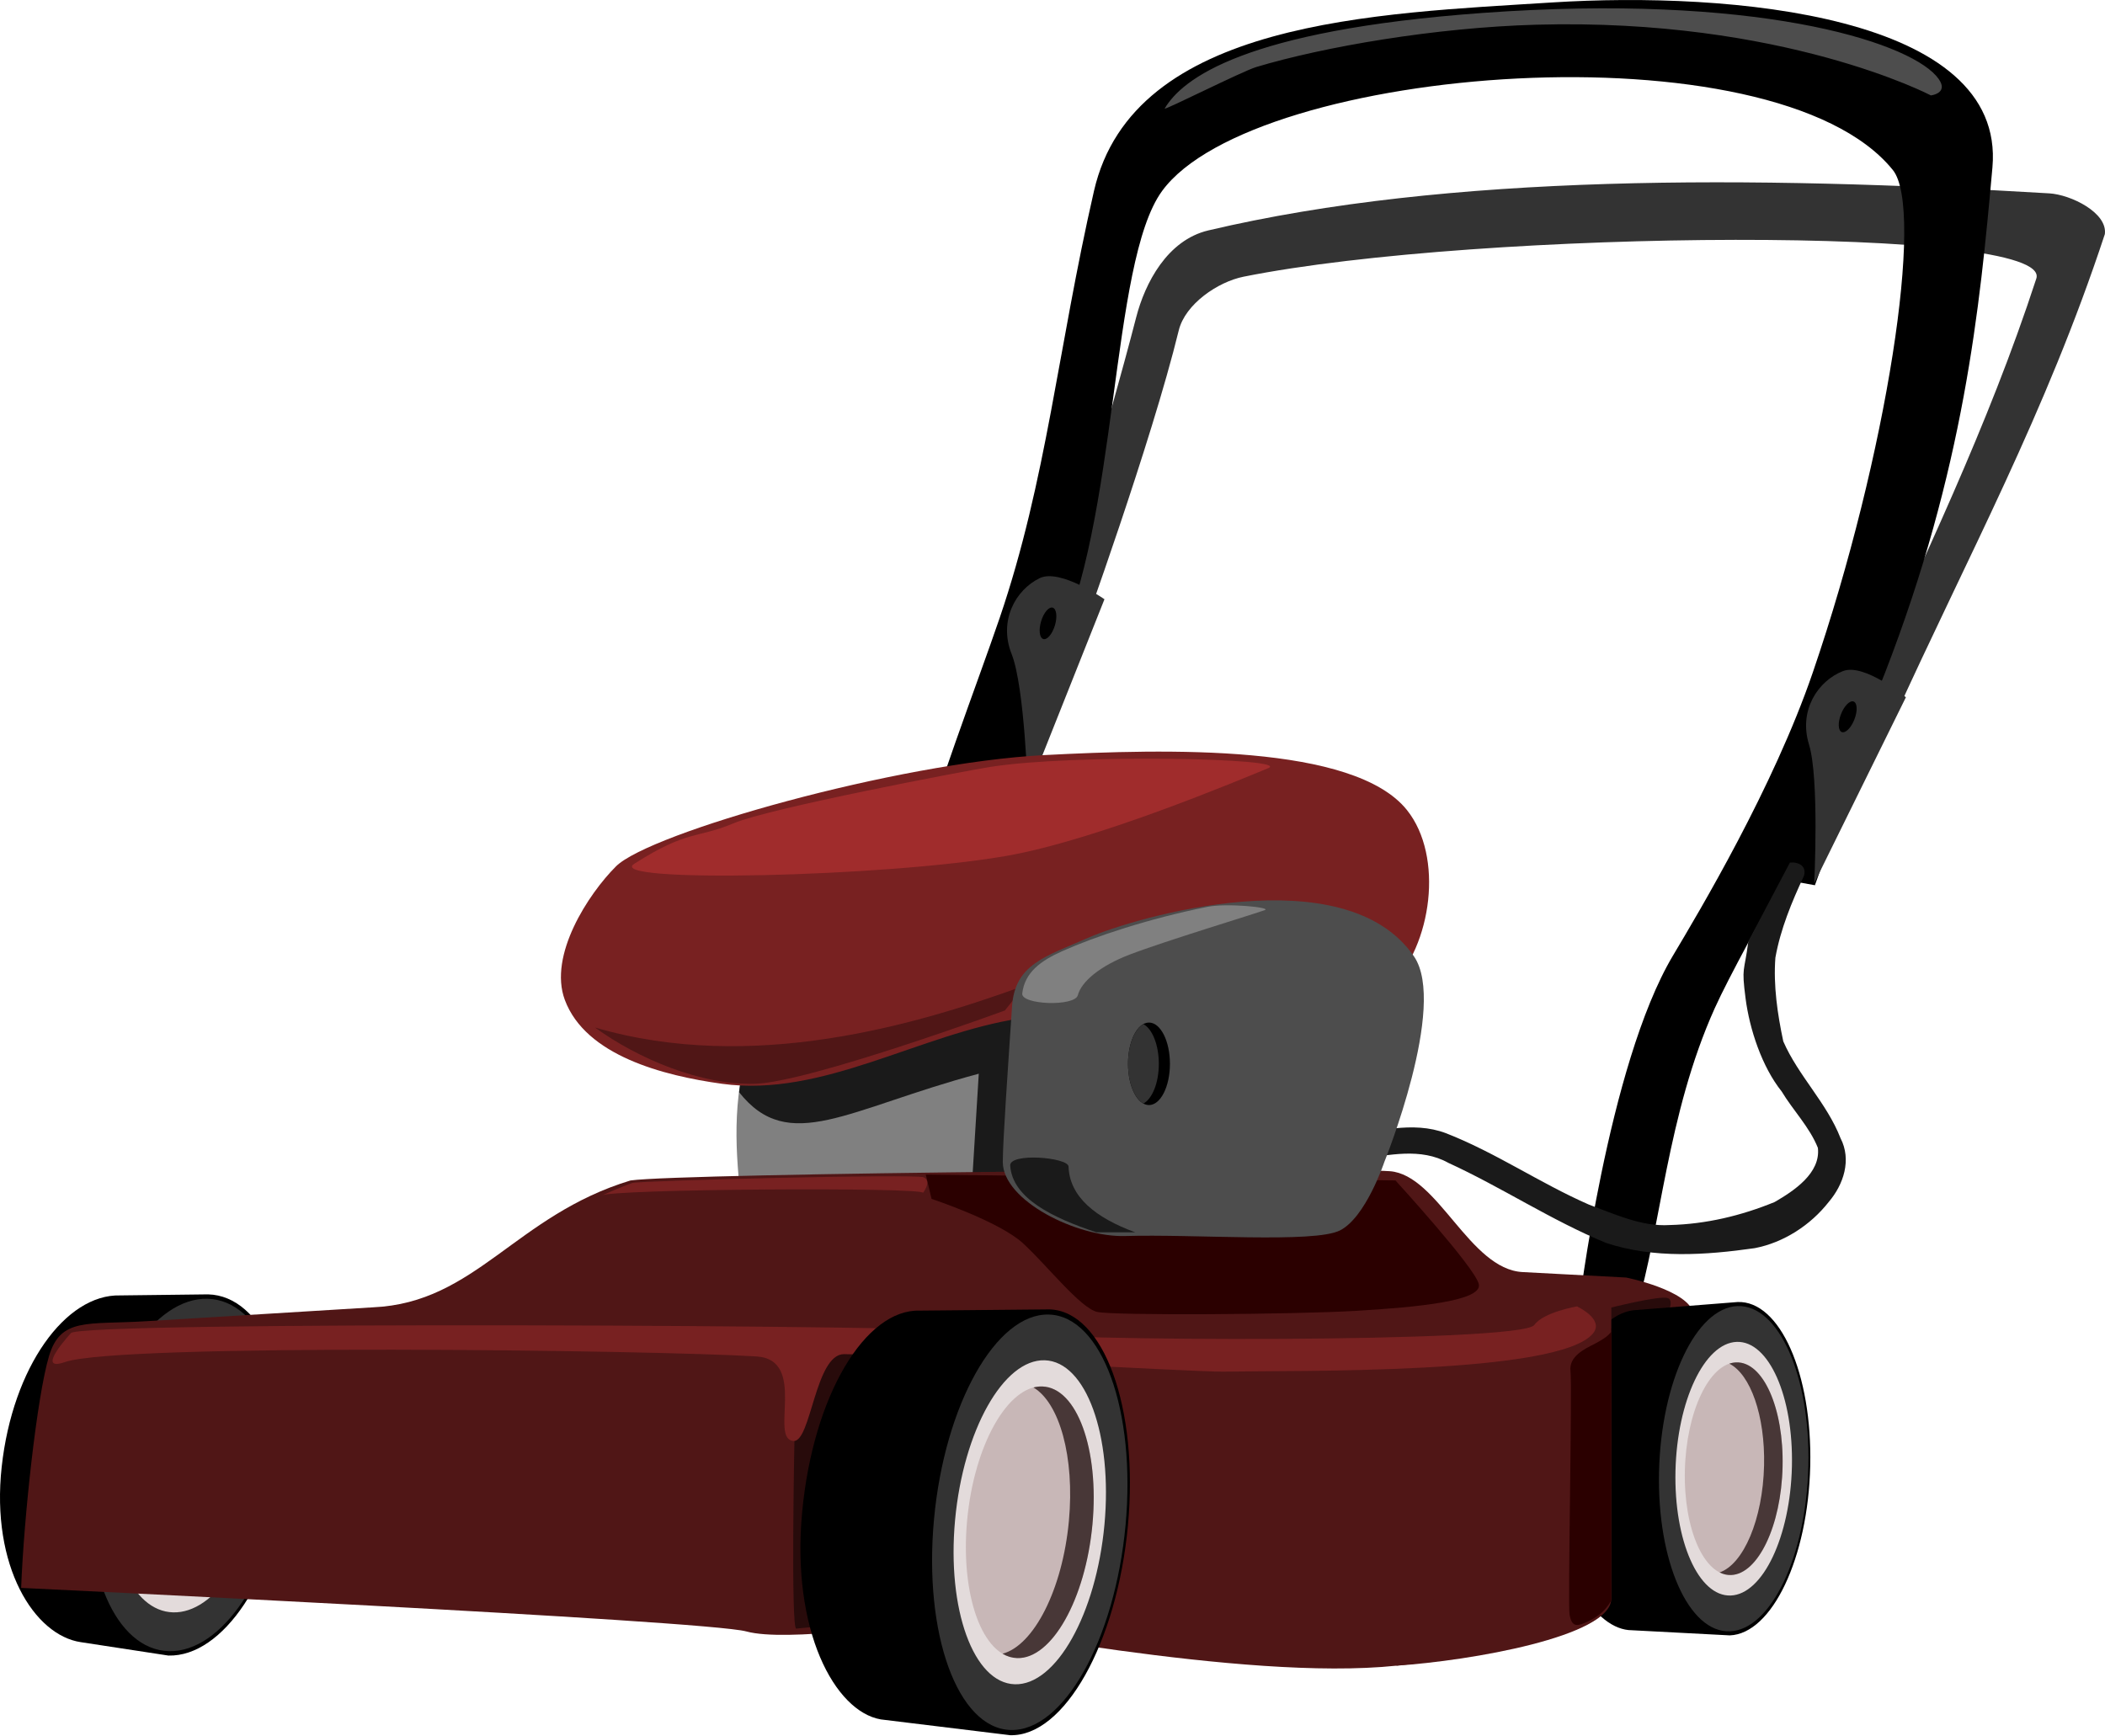
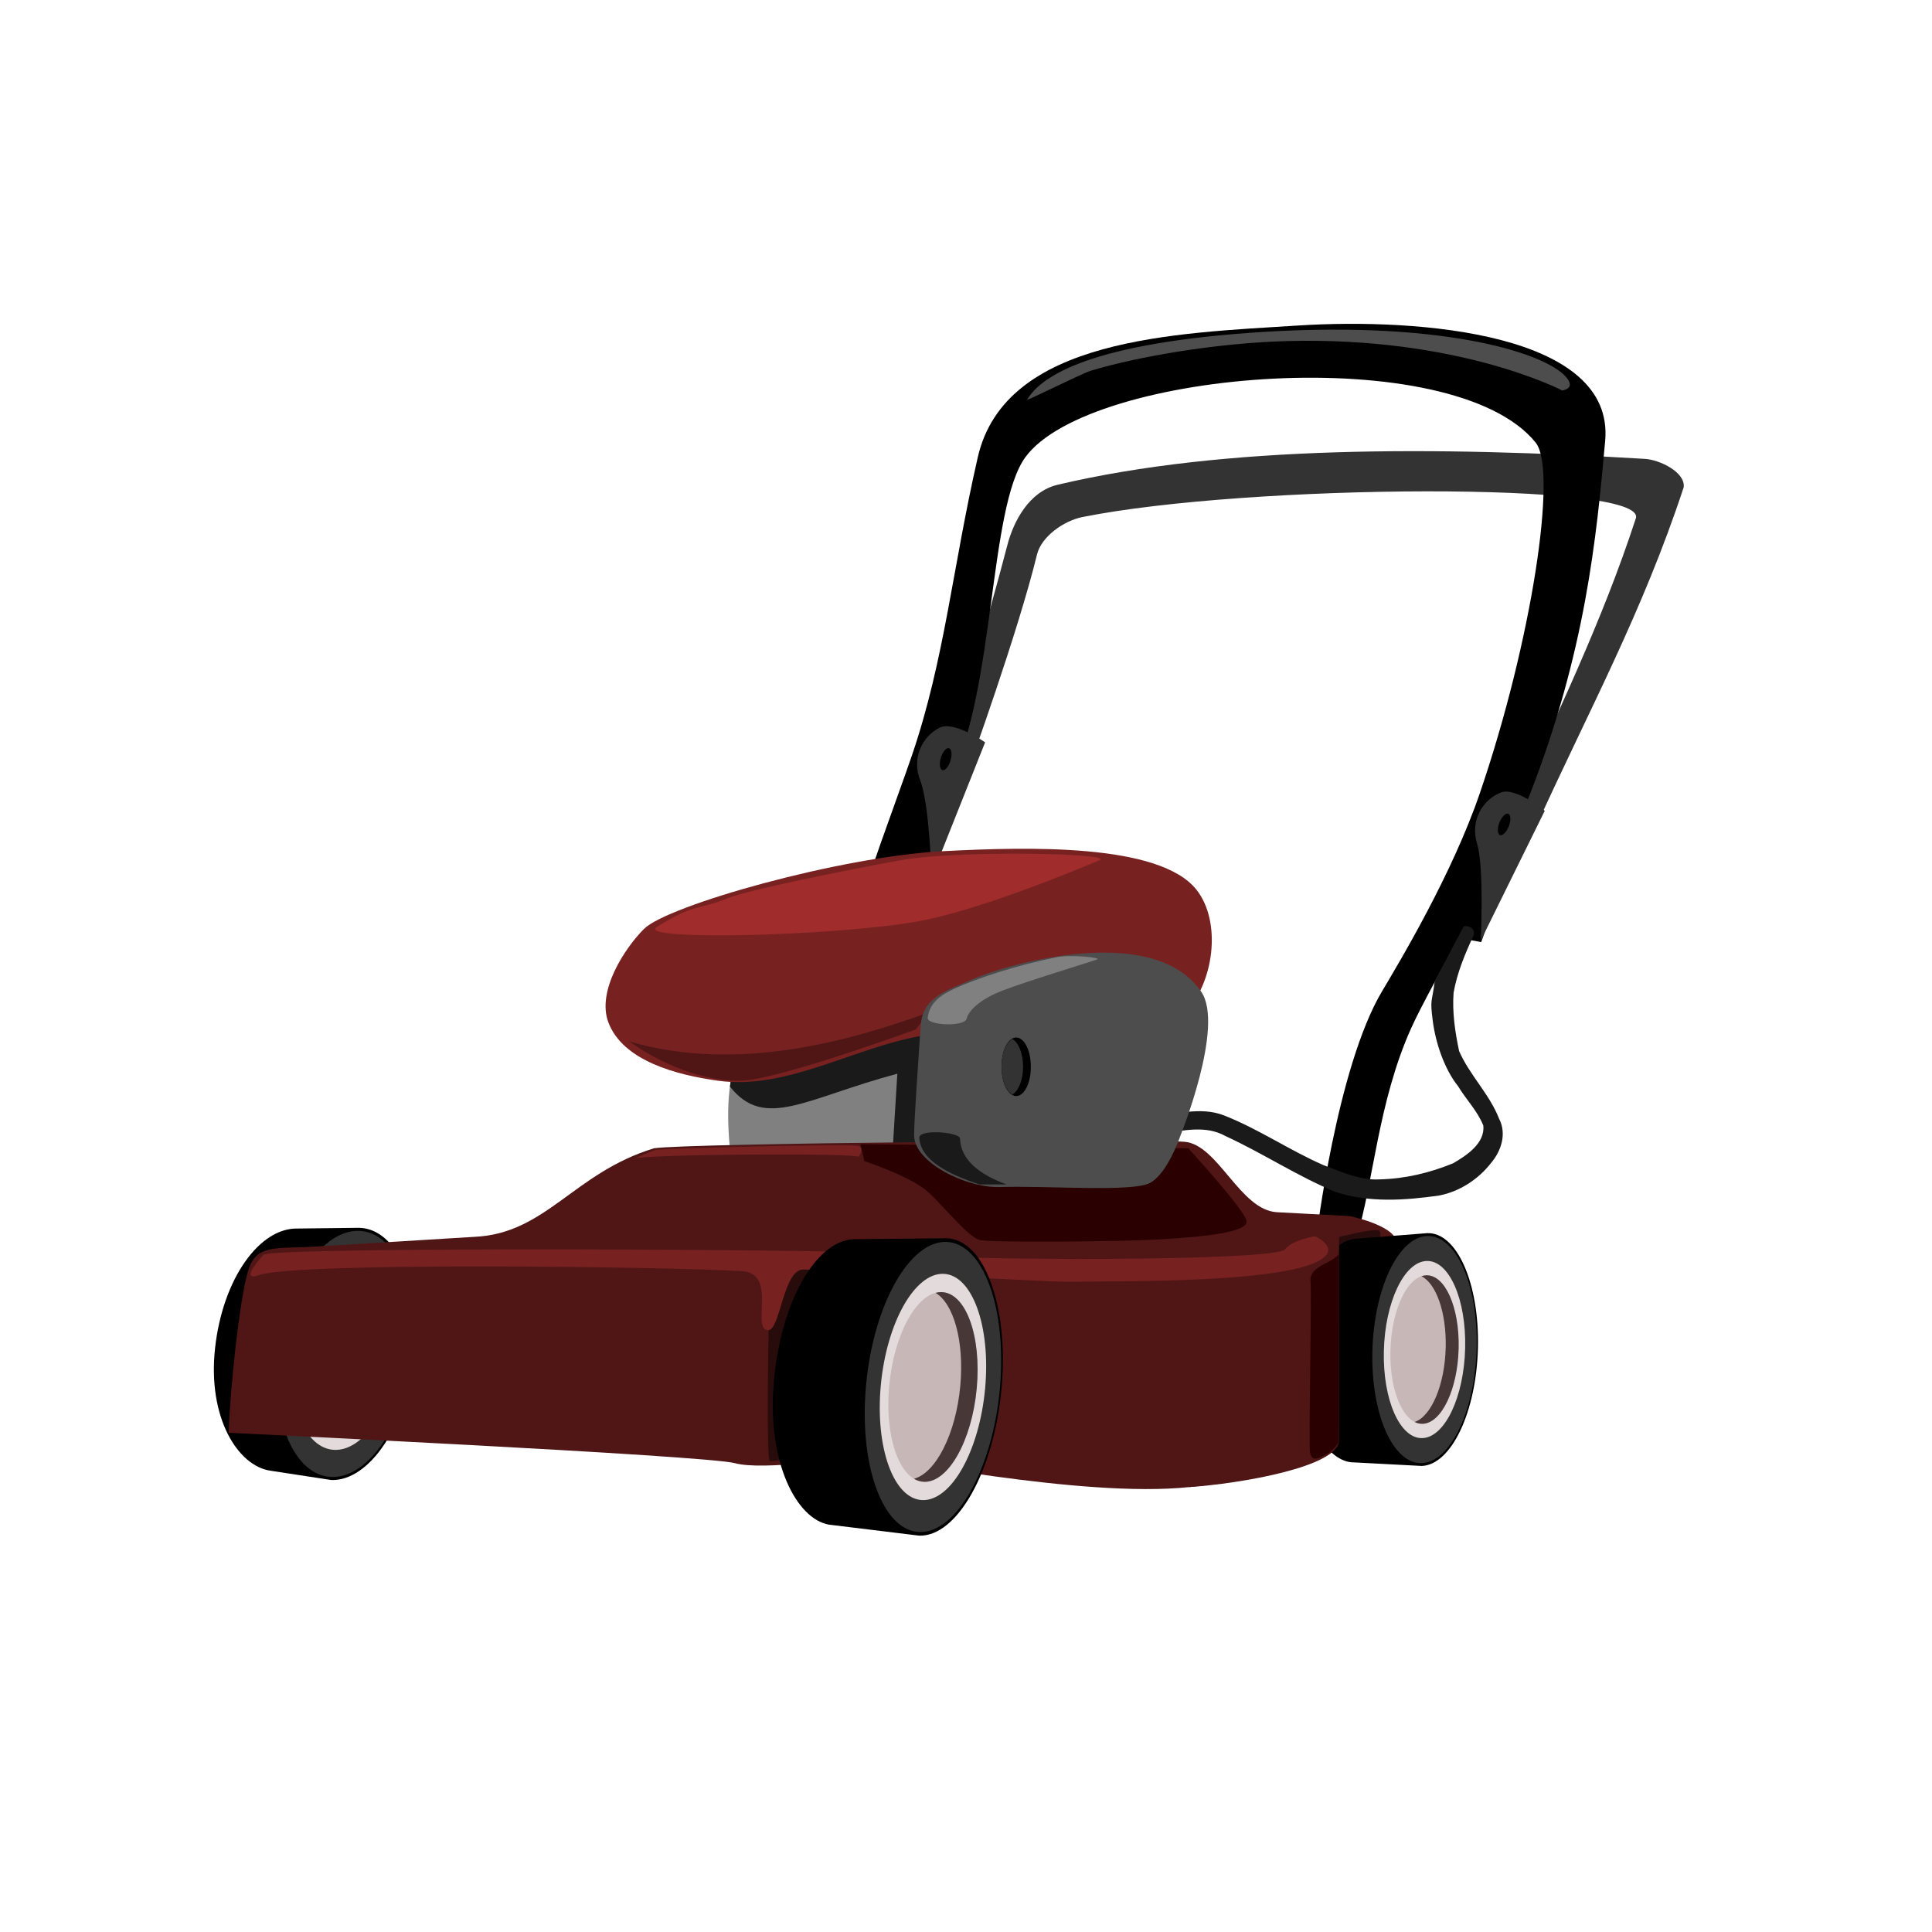
- <svg xmlns="http://www.w3.org/2000/svg" width="405.889" height="334.625" id="svg2" version="1.1" style="display:inline">
+ <svg xmlns="http://www.w3.org/2000/svg" width="600" height="600" id="svg2" version="1.1" style="display:inline">
  <defs id="defs4" />
-   <g id="layer2" transform="translate(-102.7108,-316.503)">
-     <path style="fill:#333333;fill-opacity:1;stroke:none" d="m 467.857,455.219 c 14.35,-31.632 29.27,-58.847 40.714,-93.571 0.534,-4.132 -6.555,-7.608 -10.714,-7.857 -57.451,-3.436 -115.817,-3.781 -162.143,7.143 -7.937,1.871 -12.223,10.164 -13.929,16.786 C 316.622,397.761 305,437.005 305,437.005 l 6.071,2.5 c 0,0 13.664,-37.706 18.929,-59.286 1.24,-5.083 7.545,-9.363 12.5,-10.357 45.695,-9.168 156.201,-9.896 152.857,0.357 -9.329,28.605 -21.955,54.467 -34.643,82.5 z" id="path3154" />
-     <path style="fill:#000000;fill-opacity:1;stroke:none" d="m 291.543,467.899 9.094,1.638 5.191,-14.495 -9.286,-1.786 z" id="path3156" />
-     <path id="path3145" d="m 443.571,485.576 9.094,1.638 5.191,-14.495 -9.286,-1.786 z" style="fill:#000000;fill-opacity:1;stroke:none" />
-     <path style="fill:#000000;fill-opacity:1;stroke:none" d="m 407.091,569.004 c 0,0 5.666,-47.155 18.183,-68.185 5.043,-8.473 19.378,-32.423 26.987,-54.646 14.347,-41.901 21.562,-89.282 15.439,-96.876 -22.762,-28.234 -123.239,-20.203 -140.916,4.041 -10.109,13.864 -8.291,63.935 -20.708,88.893 -10.344,20.79 -13.81,33.437 -17.678,51.013 -4.728,21.482 -6.566,65.66 -6.566,65.66 l -8.586,0 c 0,0 -0.954,-46.633 6.061,-75.256 3.083,-12.578 11.988,-35.723 16.162,-47.982 9.078,-26.661 11.186,-51.784 18.183,-82.327 7.56,-33.002 54.6,-34.219 88.388,-36.365 34.116,-2.167 87.486,2.336 84.853,31.82 -2.43,27.208 -5.48,58.157 -20.745,97.547 -7.337,18.931 -27.302,52.399 -32.793,64.582 -9.238,20.496 -10.458,42.943 -15.152,58.084 z" id="path3108" />
-     <path style="fill:#333333;fill-opacity:1;stroke:none" d="m 303.19,427.993 c -4.68,2.261 -7.958,8.233 -5.423,14.618 2.535,6.385 3.131,26.605 3.131,26.605 l 14.777,-37.15 c 0,0 -8.543,-5.978 -12.484,-4.073 z" id="path3158" />
-     <path style="fill:#808080;fill-opacity:1;stroke:none" d="m 247.992,515.466 c -4.096,11.462 -3.575,21.391 -2.525,31.567 l 99.5,1.01 -2.778,-51.518 z" id="path3125" />
-     <path style="fill:#1a1a1a;fill-opacity:1;stroke:none" d="M 321.156,500.75 248,515.469 c -1.448,4.052 -2.307,7.909 -2.781,11.656 9.586,12.117 20.862,3.223 46.219,-3.562 l -1.469,23.906 36.219,0.375 z" id="path3133" />
-     <g id="g3063" transform="matrix(1.00595,0.02629151,-0.03119503,0.8478254,-144.7793,68.85121)">
+   <g id="layer2" transform="translate(-102.7108,-51.12793)">
+     <path style="fill:#333333;fill-opacity:1;stroke:none" d="m 579.802,307.71 c 16.14,-35.576 32.919,-66.184 45.79,-105.238 0.601,-4.647 -7.372,-8.557 -12.05,-8.837 -64.614,-3.864 -130.257,-4.252 -182.358,8.033 -8.926,2.105 -13.746,11.431 -15.665,18.879 -5.807,22.54 -18.879,66.677 -18.879,66.677 l 6.828,2.812 c 0,0 15.368,-42.408 21.289,-66.677 1.394,-5.716 8.486,-10.53 14.058,-11.648 51.393,-10.311 175.676,-11.13 171.915,0.402 -10.493,32.172 -24.693,61.257 -38.962,92.786 z" id="path3154" />
+     <path style="fill:#000000;fill-opacity:1;stroke:none" d="m 381.506,321.97 10.228,1.842 5.838,-16.302 -10.443,-2.008 z" id="path3156" />
+     <path id="path3145" d="m 552.488,341.852 10.228,1.842 5.838,-16.302 -10.443,-2.008 z" style="fill:#000000;fill-opacity:1;stroke:none" />
+     <path style="fill:#000000;fill-opacity:1;stroke:none" d="m 511.46,435.681 c 0,0 6.372,-53.035 20.45,-76.686 5.672,-9.53 21.794,-36.465 30.352,-61.46 16.136,-47.125 24.25,-100.414 17.364,-108.955 -25.6,-31.754 -138.604,-22.722 -158.485,4.544 -11.369,15.592 -9.324,71.906 -23.29,99.976 -11.633,23.382 -15.531,37.606 -19.882,57.373 -5.317,24.16 -7.385,73.846 -7.385,73.846 l -9.657,0 c 0,0 -1.073,-52.447 6.817,-84.639 3.467,-14.146 13.483,-40.177 18.178,-53.965 10.21,-29.985 12.58,-58.241 20.45,-92.592 8.503,-37.117 61.407,-38.485 99.408,-40.899 38.369,-2.438 98.393,2.627 95.432,35.787 -2.733,30.6 -6.163,65.408 -23.332,109.709 -8.251,21.291 -30.706,58.932 -36.881,72.634 -10.39,23.052 -11.762,48.297 -17.041,65.326 z" id="path3108" />
+     <path style="fill:#333333;fill-opacity:1;stroke:none" d="m 394.605,277.089 c -5.263,2.543 -8.95,9.26 -6.1,16.441 2.851,7.181 3.521,29.922 3.521,29.922 l 16.62,-41.781 c 0,0 -9.608,-6.723 -14.041,-4.581 z" id="path3158" />
+     <path style="fill:#808080;fill-opacity:1;stroke:none" d="m 332.525,375.468 c -4.606,12.891 -4.02,24.058 -2.84,35.503 l 111.905,1.136 -3.124,-57.941 z" id="path3125" />
+     <path style="fill:#1a1a1a;fill-opacity:1;stroke:none" d="m 414.811,358.917 -82.277,16.554 c -1.628,4.557 -2.594,8.895 -3.128,13.11 10.781,13.628 23.463,3.625 51.981,-4.007 l -1.652,26.887 40.734,0.422 z" id="path3133" />
+     <g id="g3063" transform="matrix(1.131369,0.02956946,-0.03508434,0.95353,-109.2164,-126.8297)">
      <path style="fill:#000000;fill-opacity:1;stroke:none" d="m 286.97,577.856 c -10.46,0 -20.074,16.907 -21.469,39.641 -1.395,22.734 7.461,38.126 16.406,39.388 l 16.842,2.521 c 10.46,0 20.074,-18.422 21.469,-41.156 1.395,-22.734 -5.946,-41.156 -16.406,-41.156 z" id="path3065" />
      <path transform="matrix(0.9754601,0,-0.06375556,1.039216,47.83254,-20.83332)" d="m 318.956,614.966 c 0,21.339 -8.48,38.638 -18.94,38.638 -10.46,0 -18.94,-17.299 -18.94,-38.638 0,-21.339 8.48,-38.638 18.94,-38.638 10.46,0 18.94,17.299 18.94,38.638 z" id="path3067" style="fill:#333333;fill-opacity:1;stroke:none" />
      <path style="fill:#e3dbdb;fill-opacity:1;stroke:none" id="path3069" d="m 318.956,614.966 c 0,21.339 -8.48,38.638 -18.94,38.638 -10.46,0 -18.94,-17.299 -18.94,-38.638 0,-21.339 8.48,-38.638 18.94,-38.638 10.46,0 18.94,17.299 18.94,38.638 z" transform="matrix(0.7607362,0,-0.04972132,0.8104575,103.6224,119.8452)" />
      <path transform="matrix(0.6380368,0,-0.04170175,0.6797386,135.5024,200.2329)" d="m 318.956,614.966 c 0,21.339 -8.48,38.638 -18.94,38.638 -10.46,0 -18.94,-17.299 -18.94,-38.638 0,-21.339 8.48,-38.638 18.94,-38.638 10.46,0 18.94,17.299 18.94,38.638 z" id="path3071" style="fill:#c8b7b7;fill-opacity:1;stroke:none" />
      <path style="fill:#483737;fill-opacity:1;stroke:none" d="m 302.875,592 c -0.574,0 -1.124,0.082 -1.688,0.25 5.104,2.818 8.382,13.163 7.625,25.5 -0.814,13.263 -6.014,24.219 -12,26 0.896,0.494 1.847,0.75 2.844,0.75 6.674,0 12.829,-11.745 13.719,-26.25 0.89,-14.505 -3.826,-26.25 -10.5,-26.25 z" id="path3073" />
    </g>
-     <path style="fill:#501616;fill-opacity:1;stroke:none" d="m 130.893,571.291 c -11.407,0.698 -16.515,-0.781 -18.75,6.786 -2.321,7.857 -4.821,30.893 -5.357,44.643 0,0 131.964,6.25 139.821,8.393 7.857,2.143 30.684,-1.582 36.398,-1.582 5.714,0 59.343,11.297 88.959,8.189 14.38,-1.509 41.217,-5.652 41.429,-12.857 l 0.179,-6.071 17.143,-1.429 c 0,0 1.668,-32.781 -1.429,-47.518 -0.962,-4.575 -13.023,-6.977 -13.023,-6.977 l -19.957,-1.053 C 386.042,561.272 380,543.076 370.714,542.362 c -9.286,-0.714 -136.429,0.357 -146.429,1.786 -22.235,6.756 -29.805,23.58 -49.643,24.464 z" id="path2997" />
-     <path style="fill:#280b0b;fill-opacity:1;stroke:none" d="m 423.571,571.291 c 0,0 2.321,-3.929 0.714,-4.464 -1.607,-0.536 -11.429,1.964 -11.429,1.964 l -0.536,9.286 z" id="path3945" />
-     <path style="fill:#280b0b;fill-opacity:1;stroke:none" d="m 261.071,577.541 -5.179,16.786 c 0,0 -0.714,36.429 0.357,36.25 1.071,-0.179 16.964,-1.429 16.964,-1.429 l 3.214,-52.679 z" id="path3941" />
-     <path style="font-size:medium;font-style:normal;font-variant:normal;font-weight:normal;font-stretch:normal;text-indent:0;text-align:start;text-decoration:none;line-height:normal;letter-spacing:normal;word-spacing:normal;text-transform:none;direction:ltr;block-progression:tb;writing-mode:lr-tb;text-anchor:start;baseline-shift:baseline;color:#000000;fill:#1a1a1a;fill-opacity:1;stroke:none;stroke-width:5;marker:none;visibility:visible;display:inline;overflow:visible;enable-background:accumulate;font-family:Sans;-inkscape-font-specification:Sans" d="m 447.844,482.844 -8.018,15.203 c -0.788,6.167 -1.347,4.711 -0.531,11.001 0.772,5.951 3.162,13.187 6.953,17.928 2.223,3.687 5.387,6.871 6.991,10.887 0.556,4.883 -4.632,8.3 -8.345,10.445 -6.437,2.64 -13.252,4.265 -20.225,4.435 -5.418,0.35 -10.572,-2.105 -15.556,-3.927 -9.42,-4.117 -17.987,-10.036 -27.566,-13.772 -6.485,-2.467 -13.381,-0.229 -19.969,0.522 -3.527,1.423 -13.343,-0.335 -10.573,5.876 4.14,2.001 9.284,-1.332 13.858,-1.38 5.664,-0.828 11.795,-2.272 17.107,0.683 10.344,4.744 19.902,11.114 30.433,15.454 9.228,3.048 19.181,2.351 28.647,1.004 5.599,-1.068 10.79,-4.454 14.277,-8.907 2.876,-3.378 4.442,-8.123 2.278,-12.3 -2.639,-6.791 -8.146,-12.035 -11.039,-18.672 -1.117,-5.265 -1.929,-10.752 -1.523,-16.138 0.987,-5.524 3.157,-10.748 5.522,-15.81 0.524,-1.897 -1.064,-2.686 -2.719,-2.531 z" id="path3162" />
-     <g id="g3036" transform="matrix(0.7791523,-0.02968838,0.02968838,0.7791523,183.9087,126.9673)">
+     <path style="fill:#501616;fill-opacity:1;stroke:none" d="m 200.826,438.253 c -12.829,0.785 -18.574,-0.878 -21.088,7.632 -2.611,8.837 -5.423,34.744 -6.025,50.209 0,0 148.417,7.029 157.254,9.439 8.837,2.41 34.509,-1.779 40.936,-1.779 6.427,0 66.742,12.705 100.05,9.21 16.173,-1.697 46.355,-6.357 46.594,-14.46 l 0.201,-6.828 19.28,-1.607 c 0,0 1.876,-36.867 -1.607,-53.442 -1.081,-5.146 -14.647,-7.847 -14.647,-7.847 l -22.445,-1.185 c -11.544,-0.609 -18.339,-21.073 -28.782,-21.877 -10.443,-0.803 -153.438,0.402 -164.685,2.008 -25.008,7.598 -33.521,26.52 -55.832,27.514 z" id="path2997" />
+     <path style="fill:#280b0b;fill-opacity:1;stroke:none" d="m 529.995,438.253 c 0,0 2.611,-4.418 0.803,-5.021 -1.808,-0.603 -12.853,2.209 -12.853,2.209 l -0.603,10.443 z" id="path3945" />
+     <path style="fill:#280b0b;fill-opacity:1;stroke:none" d="m 347.235,445.282 -5.824,18.879 c 0,0 -0.803,40.97 0.402,40.77 1.205,-0.201 19.079,-1.607 19.079,-1.607 l 3.615,-59.246 z" id="path3941" />
+     <path style="font-size:medium;font-style:normal;font-variant:normal;font-weight:normal;font-stretch:normal;text-indent:0;text-align:start;text-decoration:none;line-height:normal;letter-spacing:normal;word-spacing:normal;text-transform:none;direction:ltr;block-progression:tb;writing-mode:lr-tb;text-anchor:start;baseline-shift:baseline;color:#000000;fill:#1a1a1a;fill-opacity:1;stroke:none;stroke-width:5;marker:none;visibility:visible;display:inline;overflow:visible;enable-background:accumulate;font-family:Sans;-inkscape-font-specification:Sans" d="m 557.293,338.778 -9.018,17.099 c -0.886,6.935 -1.515,5.298 -0.597,12.373 0.868,6.693 3.557,14.831 7.819,20.163 2.5,4.146 6.058,7.728 7.862,12.244 0.625,5.492 -5.209,9.335 -9.385,11.747 -7.24,2.969 -14.904,4.797 -22.747,4.988 -6.094,0.394 -11.89,-2.367 -17.496,-4.417 -10.595,-4.63 -20.23,-11.287 -31.003,-15.489 -7.294,-2.775 -15.049,-0.257 -22.458,0.587 -3.967,1.601 -15.007,-0.377 -11.892,6.608 4.656,2.251 10.441,-1.498 15.586,-1.552 6.37,-0.931 13.265,-2.555 19.239,0.768 11.634,5.336 22.383,12.5 34.227,17.381 10.379,3.428 21.573,2.644 32.218,1.129 6.297,-1.201 12.135,-5.009 16.057,-10.018 3.235,-3.8 4.996,-9.135 2.562,-13.834 -2.968,-7.638 -9.161,-13.535 -12.416,-21 -1.256,-5.921 -2.169,-12.093 -1.713,-18.15 1.11,-6.213 3.551,-12.088 6.211,-17.781 0.589,-2.134 -1.197,-3.021 -3.058,-2.847 z" id="path3162" />
+     <g id="g3036" transform="matrix(0.876295,-0.03338984,0.03338984,0.876295,260.4515,-61.46781)">
      <path style="fill:#000000;fill-opacity:1;stroke:none" d="m 278.812,578.109 c -10.46,0 -20.074,16.907 -21.469,39.641 -1.395,22.734 7.461,38.126 16.406,39.388 l 25,2.268 c 10.46,0 20.074,-18.422 21.469,-41.156 1.395,-22.734 -5.946,-41.156 -16.406,-41.156 z" id="path3038" />
      <path transform="matrix(0.9754601,0,-0.06375556,1.039216,47.83254,-20.83332)" d="m 318.956,614.966 c 0,21.339 -8.48,38.638 -18.94,38.638 -10.46,0 -18.94,-17.299 -18.94,-38.638 0,-21.339 8.48,-38.638 18.94,-38.638 10.46,0 18.94,17.299 18.94,38.638 z" id="path3040" style="fill:#333333;fill-opacity:1;stroke:none" />
      <path style="fill:#e3dbdb;fill-opacity:1;stroke:none" id="path3042" d="m 318.956,614.966 c 0,21.339 -8.48,38.638 -18.94,38.638 -10.46,0 -18.94,-17.299 -18.94,-38.638 0,-21.339 8.48,-38.638 18.94,-38.638 10.46,0 18.94,17.299 18.94,38.638 z" transform="matrix(0.7607362,0,-0.04972132,0.8104575,103.6224,119.8452)" />
      <path transform="matrix(0.6380368,0,-0.04170175,0.6797386,135.5024,200.2329)" d="m 318.956,614.966 c 0,21.339 -8.48,38.638 -18.94,38.638 -10.46,0 -18.94,-17.299 -18.94,-38.638 0,-21.339 8.48,-38.638 18.94,-38.638 10.46,0 18.94,17.299 18.94,38.638 z" id="path3044" style="fill:#c8b7b7;fill-opacity:1;stroke:none" />
      <path style="fill:#483737;fill-opacity:1;stroke:none" d="m 302.875,592 c -0.574,0 -1.124,0.082 -1.688,0.25 5.104,2.818 8.382,13.163 7.625,25.5 -0.814,13.263 -6.014,24.219 -12,26 0.896,0.494 1.847,0.75 2.844,0.75 6.674,0 12.829,-11.745 13.719,-26.25 0.89,-14.505 -3.826,-26.25 -10.5,-26.25 z" id="path3046" />
    </g>
-     <path style="fill:#501616;fill-opacity:1;stroke:none" d="m 371.969,637.719 c 14.427,-0.963 41.226,-5.639 41.438,-12.844 l 0,-62.156 z" id="path3048" />
-     <path style="fill:#782121;fill-opacity:1;stroke:none" d="m 116.382,573.603 c 0,0 -7.117,7.653 -1.151,5.566 10.531,-3.682 113.64,-2.313 133.341,-1.086 9.944,0.619 2.349,16.092 7.186,16.299 3.339,0.142 4.148,-16.742 9.704,-16.742 6.45,0 68.031,3.459 73.03,3.373 14.596,-0.253 64.924,0.625 71.403,-7.388 2.212,-2.735 -3.11,-5.191 -3.11,-5.191 0,0 -6.498,1.115 -8.214,3.571 -2.487,3.56 -93.714,3.148 -103.362,1.411 -7.765,-1.399 -177.823,-2.211 -178.828,0.188 z" id="path3087" />
-     <g transform="matrix(0.9995195,0.03099563,-0.03099563,0.9995195,19.30181,-17.22571)" id="g3056">
+     <path style="fill:#501616;fill-opacity:1;stroke:none" d="m 471.958,512.963 c 16.226,-1.083 46.365,-6.342 46.604,-14.445 l 0,-69.906 z" id="path3048" />
+     <path style="fill:#782121;fill-opacity:1;stroke:none" d="m 184.505,440.853 c 0,0 -8.005,8.607 -1.294,6.26 11.844,-4.141 127.808,-2.601 149.965,-1.221 11.184,0.697 2.641,18.099 8.082,18.331 3.755,0.16 4.666,-18.83 10.914,-18.83 7.255,0 76.513,3.89 82.136,3.793 16.416,-0.284 73.018,0.702 80.306,-8.309 2.487,-3.076 -3.497,-5.838 -3.497,-5.838 0,0 -7.308,1.254 -9.238,4.017 -2.797,4.004 -105.398,3.541 -116.249,1.587 -8.733,-1.573 -199.994,-2.486 -201.123,0.211 z" id="path3087" />
+     <g transform="matrix(1.124137,0.03486008,-0.03486008,1.124137,75.32189,-223.6384)" id="g3056">
      <path id="path2999" d="m 278.812,578.109 c -10.46,0 -20.074,16.907 -21.469,39.641 -1.395,22.734 7.461,38.126 16.406,39.388 l 25,2.268 c 10.46,0 20.074,-18.422 21.469,-41.156 1.395,-22.734 -5.946,-41.156 -16.406,-41.156 z" style="fill:#000000;fill-opacity:1;stroke:none" />
      <path style="fill:#333333;fill-opacity:1;stroke:none" id="path3017" d="m 318.956,614.966 c 0,21.339 -8.48,38.638 -18.94,38.638 -10.46,0 -18.94,-17.299 -18.94,-38.638 0,-21.339 8.48,-38.638 18.94,-38.638 10.46,0 18.94,17.299 18.94,38.638 z" transform="matrix(0.9754601,0,-0.06375556,1.039216,47.83254,-20.83332)" />
      <path transform="matrix(0.7607362,0,-0.04972132,0.8104575,103.6224,119.8452)" d="m 318.956,614.966 c 0,21.339 -8.48,38.638 -18.94,38.638 -10.46,0 -18.94,-17.299 -18.94,-38.638 0,-21.339 8.48,-38.638 18.94,-38.638 10.46,0 18.94,17.299 18.94,38.638 z" id="path3003" style="fill:#e3dbdb;fill-opacity:1;stroke:none" />
      <path style="fill:#c8b7b7;fill-opacity:1;stroke:none" id="path3006" d="m 318.956,614.966 c 0,21.339 -8.48,38.638 -18.94,38.638 -10.46,0 -18.94,-17.299 -18.94,-38.638 0,-21.339 8.48,-38.638 18.94,-38.638 10.46,0 18.94,17.299 18.94,38.638 z" transform="matrix(0.6380368,0,-0.04170175,0.6797386,135.5024,200.2329)" />
      <path id="path3010" d="m 302.875,592 c -0.574,0 -1.124,0.082 -1.688,0.25 5.104,2.818 8.382,13.163 7.625,25.5 -0.814,13.263 -6.014,24.219 -12,26 0.896,0.494 1.847,0.75 2.844,0.75 6.674,0 12.829,-11.745 13.719,-26.25 0.89,-14.505 -3.826,-26.25 -10.5,-26.25 z" style="fill:#483737;fill-opacity:1;stroke:none" />
    </g>
-     <path style="fill:#4d4d4d;fill-opacity:1;stroke:none" d="m 327.289,337.427 c 3.377,-5.71 15.222,-15.087 61.367,-18.435 52.017,-3.774 81.317,5.303 87.378,12.122 2.968,3.339 -1.01,3.788 -1.01,3.788 0,0 -28.428,-14.942 -76.014,-13.637 -19.599,0.538 -41.189,4.287 -54.071,8.166 -2.746,0.827 -17.959,8.519 -17.65,7.996 z" id="path3110" />
-     <path style="fill:#782121;fill-opacity:1;stroke:none" d="m 221.476,483.585 c -5.303,5.303 -13.069,17.149 -9.849,25.759 4.01,10.723 18.964,14.598 30.305,16.162 19.465,2.684 38.151,-9.683 57.579,-12.627 23.555,-3.569 54.276,10.692 71.216,-6.061 8.118,-8.028 10.404,-25.169 3.283,-34.093 -10.207,-12.792 -46.401,-11.83 -69.953,-10.607 -28.403,1.476 -76.08,14.966 -82.58,21.466 z" id="path3127" />
-     <path transform="matrix(0.9578197,0.2873698,-0.2873698,0.9578197,-4.163056,-130.7385)" d="m 460.377,454.731 c 0,1.743 -0.622,3.157 -1.389,3.157 -0.767,0 -1.389,-1.413 -1.389,-3.157 0,-1.743 0.622,-3.157 1.389,-3.157 0.767,0 1.389,1.413 1.389,3.157 z" id="path3160" style="fill:#000000;fill-opacity:1;stroke:none" />
-     <path style="fill:#501616;fill-opacity:1;stroke:none" d="m 217.435,514.648 c 30.3,8.877 61.962,-0.489 82.833,-8.081 l -3.788,4.798 c 0,0 -37.872,13.877 -48.235,14.142 -10.354,0.265 -22.476,-4.798 -30.81,-10.859 z" id="path3129" />
-     <path style="fill:#a02c2c;fill-opacity:1;stroke:none" d="m 225.011,483.08 c -5.883,3.763 48.162,2.582 71.721,-1.515 17.493,-3.042 45.258,-14.771 50.508,-16.92 4.76,-1.949 -37.506,-2.795 -53.538,-0.253 -5.332,0.846 -42.734,7.991 -49.497,10.859 -7.113,3.016 -8.809,1.186 -19.193,7.829 z" id="path3131" />
-     <path id="path3143" d="m 458.086,445.914 c -4.844,1.883 -8.586,7.576 -6.566,14.142 2.02,6.566 1.01,26.769 1.01,26.769 l 17.678,-35.86 c 0,0 -8.042,-6.636 -12.122,-5.051 z" style="fill:#333333;fill-opacity:1;stroke:none" />
-     <path style="fill:#2b0000;fill-opacity:1;stroke:none" d="m 281.219,543.011 1.115,4.686 c 0,0 13.023,4.307 17.666,8.593 4.643,4.286 11.071,12.5 14.286,13.214 3.214,0.714 37.702,0.505 49.845,-0.209 12.143,-0.714 24.441,-1.934 23.727,-5.148 -0.714,-3.214 -16.071,-20 -16.071,-20 z" id="path3939" />
-     <path style="fill:#4d4d4d;fill-opacity:1;stroke:none" d="m 297.857,510.576 c -0.736,11.053 -1.786,25.928 -1.786,30 0,7.5 14.388,14.565 23.571,14.286 13.327,-0.405 36.429,1.429 41.429,-1.071 5,-2.5 8.571,-13.214 8.571,-13.214 0,0 12.208,-30.19 5.714,-39.643 -13.352,-19.438 -53.929,-7.5 -62.857,-3.571 -8.231,3.622 -14.101,5.075 -14.643,13.214 z" id="path3112" />
-     <path style="fill:#1a1a1a;fill-opacity:1;stroke:none" d="m 297.5,541.291 c -0.176,-2.551 11.19,-1.606 11.25,0.179 0.197,5.843 5.219,9.874 12.857,12.679 l -7.5,0 C 305.648,551.324 297.936,547.596 297.5,541.291 z" id="path3114" />
-     <path style="fill:#808080;fill-opacity:1;stroke:none" d="m 299.821,508.076 c -0.269,2.217 10.122,2.577 10.714,0.357 0.702,-2.633 4.232,-5.629 9.973,-7.834 6.829,-2.624 24.05,-7.829 26.099,-8.594 1.349,-0.504 -7.3,-1.381 -11.071,-0.625 -11.386,2.284 -21.683,5.73 -27.946,8.524 -4.223,1.884 -7.274,4.103 -7.768,8.173 z" id="path3116" />
-     <path style="fill:#000000;fill-opacity:1;stroke:none" id="path3118" d="m 328.3,521.653 c 0,4.393 -1.809,7.955 -4.041,7.955 -2.232,0 -4.041,-3.562 -4.041,-7.955 0,-4.393 1.809,-7.955 4.041,-7.955 2.232,0 4.041,3.562 4.041,7.955 z" />
-     <path style="fill:#333333;fill-opacity:1;stroke:none" d="m 323.188,514 c -1.71,0.926 -2.969,3.995 -2.969,7.656 0,3.661 1.259,6.73 2.969,7.656 1.71,-0.926 2.969,-3.995 2.969,-7.656 0,-3.661 -1.259,-6.73 -2.969,-7.656 z" id="path3120" />
-     <path style="fill:#000000;fill-opacity:1;stroke:none" id="path3152" d="m 460.377,454.731 c 0,1.743 -0.622,3.157 -1.389,3.157 -0.767,0 -1.389,-1.413 -1.389,-3.157 0,-1.743 0.622,-3.157 1.389,-3.157 0.767,0 1.389,1.413 1.389,3.157 z" transform="matrix(0.9320047,0.3624463,-0.3624463,0.9320047,196.0245,-135.439)" />
-     <path style="fill:#782121;fill-opacity:1;stroke:none" d="m 218.704,547.07 c 1.203,-1.292 62.127,-1.666 61.985,-0.529 0,0 1.75,-2.244 0.133,-3 -1.496,-0.699 -54.826,0.62 -56.19,1.093 -2.394,0.832 -5.928,2.436 -5.928,2.436 z" id="path3937" />
-     <path style="fill:#2b0000;fill-opacity:1;stroke:none" d="m 413.406,572.63 c 0,0 0.969,0.893 -3.406,3.125 -1.713,0.874 -4.821,2.321 -4.464,5.179 0.357,2.857 -0.536,45 -0.179,46.964 0.357,1.964 1.086,2.377 2.857,1.607 2.054,-0.893 3.735,-1.892 5.164,-4.302 z" id="path3947" />
+     <path style="fill:#4d4d4d;fill-opacity:1;stroke:none" d="m 421.709,175.231 c 3.798,-6.422 17.12,-16.968 69.018,-20.734 58.502,-4.245 91.456,5.965 98.272,13.633 3.338,3.756 -1.136,4.26 -1.136,4.26 0,0 -31.972,-16.805 -85.491,-15.337 -22.042,0.605 -46.325,4.822 -60.812,9.184 -3.089,0.93 -20.198,9.581 -19.851,8.993 z" id="path3110" />
+     <path style="fill:#782121;fill-opacity:1;stroke:none" d="m 302.703,339.612 c -5.965,5.965 -14.698,19.287 -11.077,28.97 4.51,12.06 21.328,16.419 34.083,18.178 21.892,3.019 42.908,-10.89 64.757,-14.201 26.492,-4.015 61.043,12.025 80.095,-6.817 9.13,-9.029 11.701,-28.307 3.692,-38.343 -11.479,-14.387 -52.186,-13.305 -78.675,-11.929 -31.944,1.66 -85.565,16.832 -92.876,24.142 z" id="path3127" />
+     <path transform="matrix(1.077238,0.3231983,-0.3231983,1.077238,48.93149,-351.3037)" d="m 460.377,454.731 a 1.389,3.157 0 1 1 -2.778,0 1.389,3.157 0 1 1 2.778,0 z" id="path3160" style="fill:#000000;fill-opacity:1;stroke:none" />
+     <path style="fill:#501616;fill-opacity:1;stroke:none" d="m 298.158,374.547 c 34.077,9.983 69.688,-0.55 93.16,-9.089 l -4.26,5.396 c 0,0 -42.593,15.607 -54.249,15.905 -11.644,0.298 -25.278,-5.396 -34.651,-12.213 z" id="path3129" />
+     <path style="fill:#a02c2c;fill-opacity:1;stroke:none" d="m 306.679,339.044 c -6.616,4.232 54.167,2.904 80.663,-1.704 19.674,-3.421 50.9,-16.612 56.805,-19.03 5.353,-2.192 -42.182,-3.144 -60.213,-0.284 -5.997,0.951 -48.062,8.988 -55.669,12.213 -8,3.392 -9.908,1.334 -21.586,8.805 z" id="path3131" />
+     <path id="path3143" d="m 568.813,297.244 c -5.448,2.117 -9.657,8.521 -7.385,15.905 2.272,7.385 1.136,30.107 1.136,30.107 l 19.882,-40.331 c 0,0 -9.044,-7.464 -13.633,-5.68 z" style="fill:#333333;fill-opacity:1;stroke:none" />
+     <path style="fill:#2b0000;fill-opacity:1;stroke:none" d="m 369.895,406.448 1.254,5.27 c 0,0 14.647,4.844 19.868,9.664 5.222,4.82 12.452,14.058 16.067,14.862 3.615,0.803 42.402,0.568 56.059,-0.235 13.657,-0.803 27.488,-2.175 26.685,-5.79 -0.803,-3.615 -18.075,-22.494 -18.075,-22.494 z" id="path3939" />
+     <path style="fill:#4d4d4d;fill-opacity:1;stroke:none" d="m 388.607,369.969 c -0.827,12.431 -2.008,29.161 -2.008,33.74 0,8.435 16.182,16.381 26.51,16.067 14.988,-0.455 40.97,1.607 46.594,-1.205 5.623,-2.812 9.64,-14.862 9.64,-14.862 0,0 13.73,-33.954 6.427,-44.585 -15.017,-21.862 -60.652,-8.435 -70.694,-4.017 -9.257,4.073 -15.859,5.707 -16.468,14.862 z" id="path3112" />
+     <path style="fill:#1a1a1a;fill-opacity:1;stroke:none" d="m 388.205,404.512 c -0.198,-2.869 12.585,-1.806 12.653,0.201 0.222,6.571 5.87,11.105 14.46,14.259 l -8.435,0 c -9.514,-3.176 -18.188,-7.369 -18.678,-14.46 z" id="path3114" />
+     <path style="fill:#808080;fill-opacity:1;stroke:none" d="m 390.816,367.157 c -0.303,2.493 11.384,2.898 12.05,0.402 0.79,-2.961 4.76,-6.33 11.216,-8.811 7.681,-2.951 27.049,-8.805 29.353,-9.666 1.517,-0.566 -8.21,-1.554 -12.452,-0.703 -12.806,2.569 -24.386,6.444 -31.43,9.587 -4.75,2.119 -8.18,4.615 -8.737,9.191 z" id="path3116" />
+     <path style="fill:#000000;fill-opacity:1;stroke:none" id="path3118" d="m 328.3,521.653 a 4.041,7.955 0 1 1 -8.081,0 4.041,7.955 0 1 1 8.081,0 z" transform="matrix(1.124677,0,0,1.124677,53.61359,-204.2651)" />
+     <path style="fill:#333333;fill-opacity:1;stroke:none" d="m 417.095,373.819 c -1.923,1.042 -3.339,4.493 -3.339,8.611 0,4.118 1.415,7.569 3.339,8.611 1.923,-1.042 3.339,-4.493 3.339,-8.611 0,-4.118 -1.415,-7.569 -3.339,-8.611 z" id="path3120" />
+     <path style="fill:#000000;fill-opacity:1;stroke:none" id="path3152" d="m 460.377,454.731 a 1.389,3.157 0 1 1 -2.778,0 1.389,3.157 0 1 1 2.778,0 z" transform="matrix(1.048204,0.4076351,-0.4076351,1.048204,274.0779,-356.5902)" />
+     <path style="fill:#782121;fill-opacity:1;stroke:none" d="m 299.585,411.013 c 1.353,-1.453 69.873,-1.873 69.714,-0.595 0,0 1.969,-2.523 0.149,-3.374 -1.682,-0.786 -61.662,0.697 -63.195,1.229 -2.693,0.935 -6.667,2.74 -6.667,2.74 z" id="path3937" />
+     <path style="fill:#2b0000;fill-opacity:1;stroke:none" d="m 518.562,439.759 c 0,0 1.09,1.004 -3.831,3.515 -1.927,0.983 -5.423,2.611 -5.021,5.824 0.402,3.213 -0.603,50.61 -0.201,52.82 0.402,2.209 1.221,2.674 3.213,1.808 2.31,-1.004 4.201,-2.128 5.808,-4.839 z" id="path3947" />
+     <path style="fill:#ff5900;fill-opacity:0.898;fill-rule:nonzero;stroke:#ff8900;stroke-width:1.5;stroke-linecap:round;stroke-linejoin:round;stroke-miterlimit:4;stroke-opacity:1;stroke-dasharray:none;stroke-dashoffset:0" id="path10354" d="m 599.355,297.16 a 300.468,298.096 0 1 1 -0.203,-10.95" transform="translate(-719.6233,32.15099)" />
  </g>
</svg>
